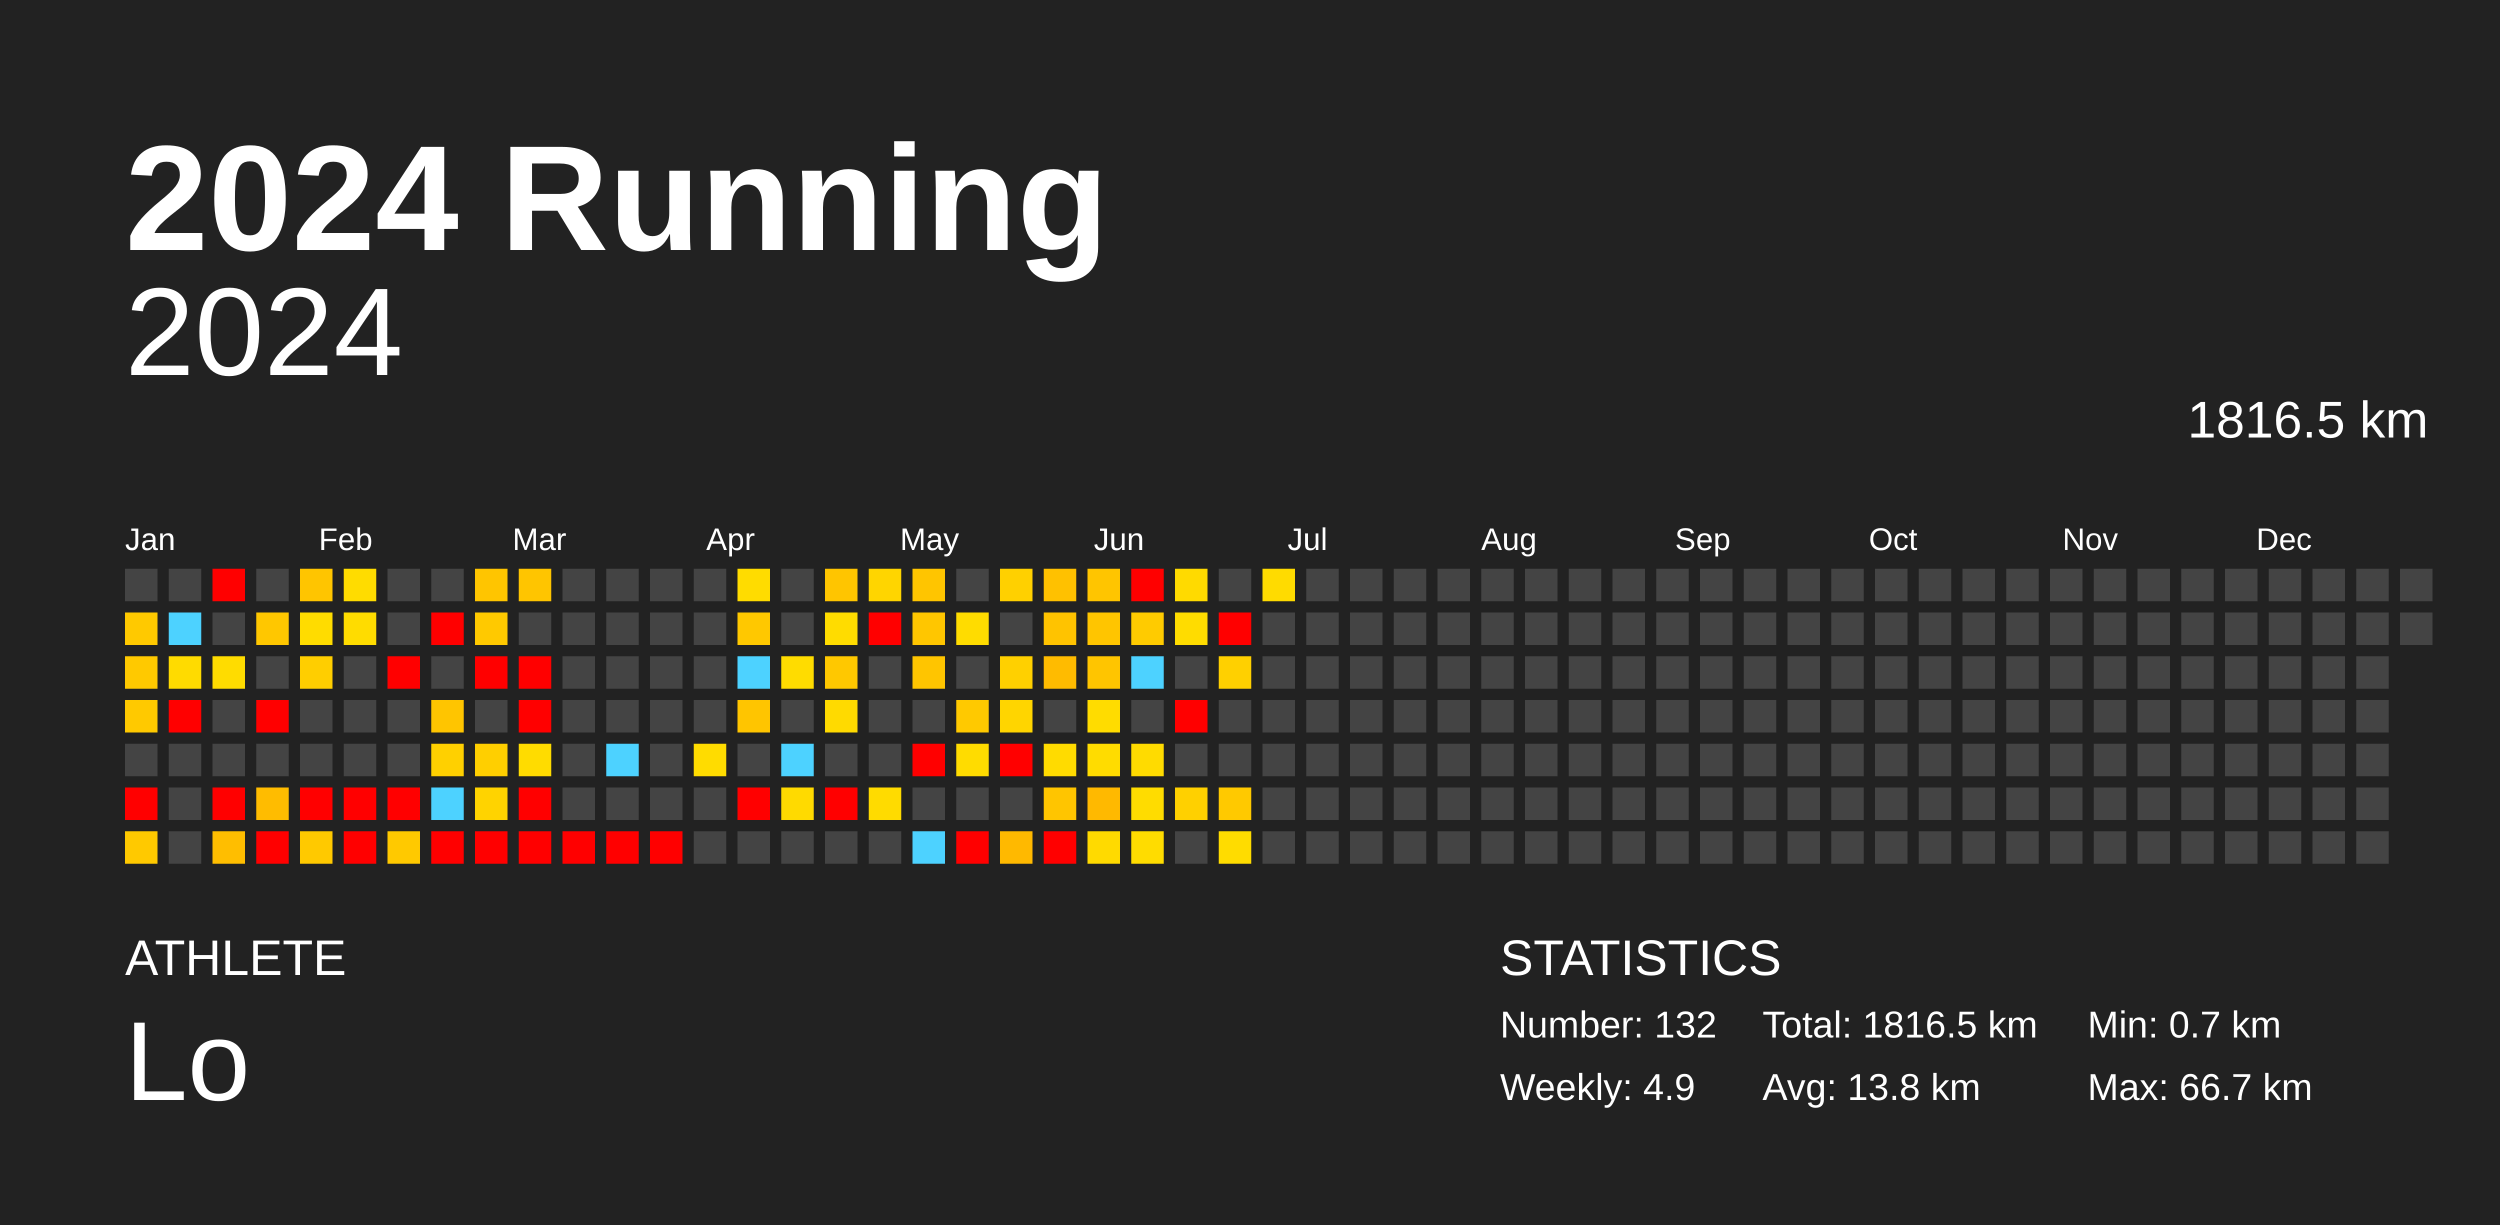
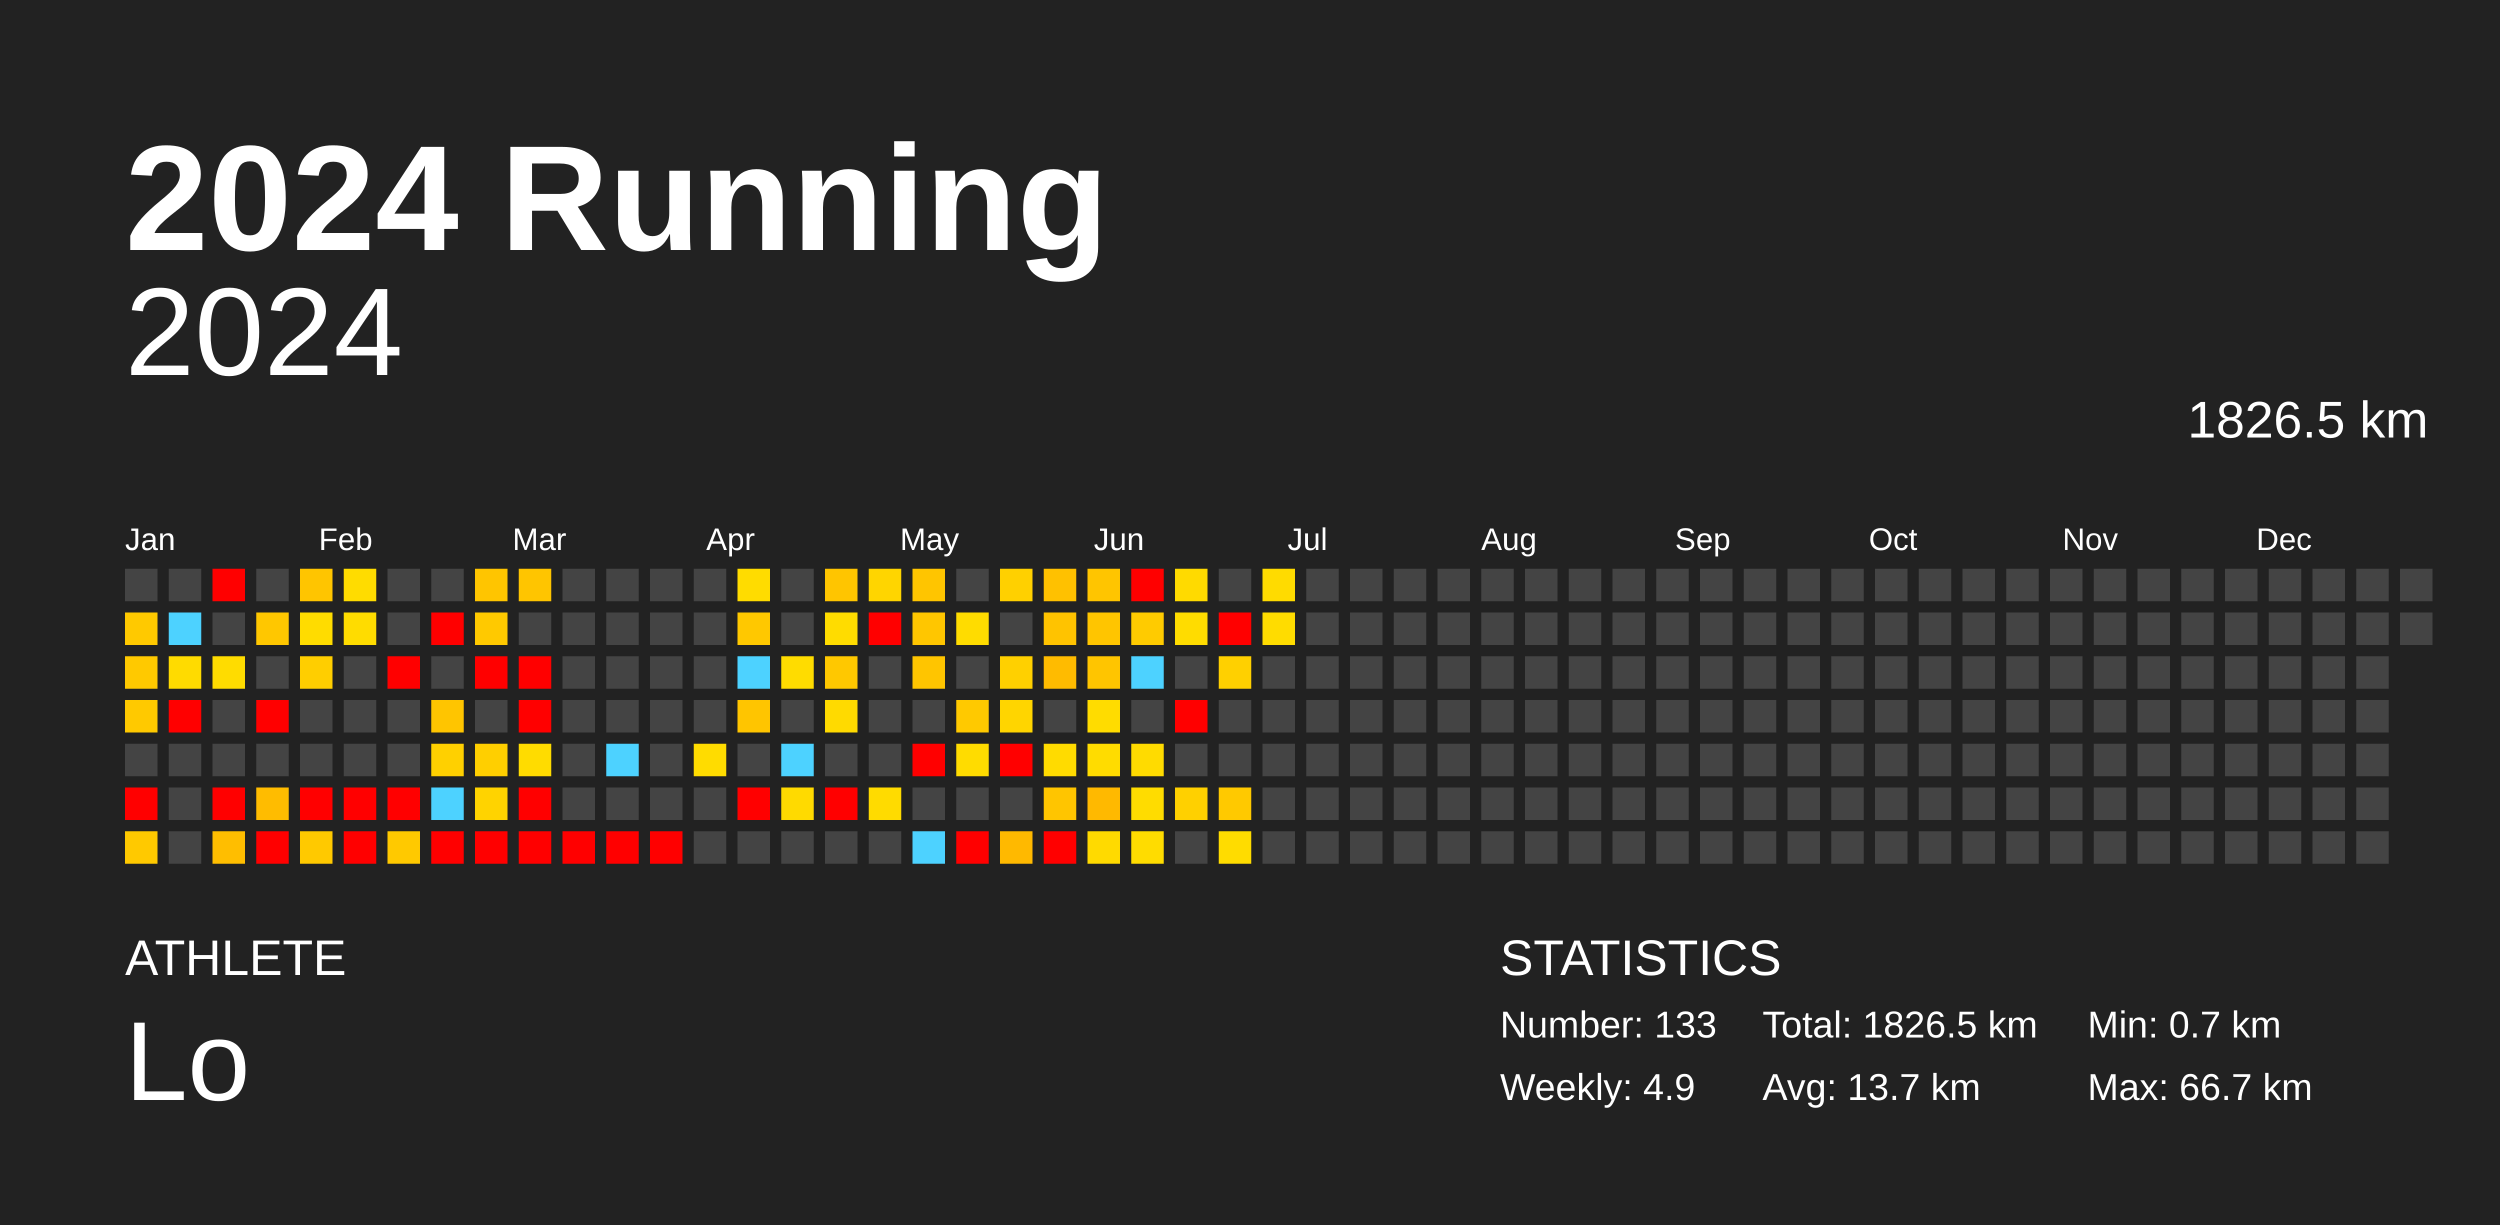
<svg xmlns="http://www.w3.org/2000/svg" baseProfile="full" height="98mm" version="1.1" viewBox="0,0,200,98" width="200mm">
  <defs />
  <rect fill="#222222" height="98" width="200" x="0" y="0" />
  <text fill="#FFFFFF" style="font-size:12px; font-family:Arial; font-weight:bold;" x="10" y="20">2024 Running</text>
  <text fill="#FFFFFF" style="font-size:4px; font-family:Arial" x="10" y="78">ATHLETE</text>
  <text fill="#FFFFFF" style="font-size:9px; font-family:Arial" x="10" y="88">Lo</text>
  <text fill="#FFFFFF" style="font-size:4px; font-family:Arial" x="120" y="78">STATISTICS</text>
-   <text fill="#FFFFFF" style="font-size:3px; font-family:Arial" x="120" y="83">Number: 132</text>
+   <text fill="#FFFFFF" style="font-size:3px; font-family:Arial" x="120" y="83">Number: 133</text>
  <text fill="#FFFFFF" style="font-size:3px; font-family:Arial" x="120" y="88">Weekly: 4.9</text>
-   <text fill="#FFFFFF" style="font-size:3px; font-family:Arial" x="141" y="83">Total: 1816.5 km</text>
-   <text fill="#FFFFFF" style="font-size:3px; font-family:Arial" x="141" y="88">Avg: 13.8 km</text>
+   <text fill="#FFFFFF" style="font-size:3px; font-family:Arial" x="141" y="83">Total: 1826.5 km</text>
+   <text fill="#FFFFFF" style="font-size:3px; font-family:Arial" x="141" y="88">Avg: 13.7 km</text>
  <text fill="#FFFFFF" style="font-size:3px; font-family:Arial" x="167" y="83">Min: 0.7 km</text>
  <text fill="#FFFFFF" style="font-size:3px; font-family:Arial" x="167" y="88">Max: 66.7 km</text>
  <text alignment-baseline="hanging" fill="#FFFFFF" style="font-size:10.0px; font-family:Arial;" x="10" y="30">2024</text>
-   <text alignment-baseline="hanging" fill="#FFFFFF" style="font-size:4.125px; font-family:Arial;" x="175" y="35">1816.5 km</text>
+   <text alignment-baseline="hanging" fill="#FFFFFF" style="font-size:4.125px; font-family:Arial;" x="175" y="35">1826.5 km</text>
  <text fill="#FFFFFF" style="font-size:2.5px; font-family:Arial" x="10.0" y="44">Jan</text>
  <text fill="#FFFFFF" style="font-size:2.5px; font-family:Arial" x="25.5" y="44">Feb</text>
  <text fill="#FFFFFF" style="font-size:2.5px; font-family:Arial" x="41.0" y="44">Mar</text>
  <text fill="#FFFFFF" style="font-size:2.5px; font-family:Arial" x="56.5" y="44">Apr</text>
  <text fill="#FFFFFF" style="font-size:2.5px; font-family:Arial" x="72.0" y="44">May</text>
  <text fill="#FFFFFF" style="font-size:2.5px; font-family:Arial" x="87.5" y="44">Jun</text>
  <text fill="#FFFFFF" style="font-size:2.5px; font-family:Arial" x="103.0" y="44">Jul</text>
  <text fill="#FFFFFF" style="font-size:2.5px; font-family:Arial" x="118.5" y="44">Aug</text>
  <text fill="#FFFFFF" style="font-size:2.5px; font-family:Arial" x="134.0" y="44">Sep</text>
  <text fill="#FFFFFF" style="font-size:2.5px; font-family:Arial" x="149.5" y="44">Oct</text>
  <text fill="#FFFFFF" style="font-size:2.5px; font-family:Arial" x="165.0" y="44">Nov</text>
  <text fill="#FFFFFF" style="font-size:2.5px; font-family:Arial" x="180.5" y="44">Dec</text>
  <rect fill="#444444" height="2.6" width="2.6" x="10.0" y="45.5" />
  <rect fill="#ffc900" height="2.6" width="2.6" x="10.0" y="49.0" />
  <rect fill="#ffc900" height="2.6" width="2.6" x="10.0" y="52.5" />
  <rect fill="#ffc900" height="2.6" width="2.6" x="10.0" y="56.0" />
  <rect fill="#444444" height="2.6" width="2.6" x="10.0" y="59.5" />
  <rect fill="red" height="2.6" width="2.6" x="10.0" y="63.0" />
  <rect fill="#ffc900" height="2.6" width="2.6" x="10.0" y="66.5" />
  <rect fill="#444444" height="2.6" width="2.6" x="13.5" y="45.5" />
  <rect fill="#4dd2ff" height="2.6" width="2.6" x="13.5" y="49.0" />
  <rect fill="#ffdb00" height="2.6" width="2.6" x="13.5" y="52.5" />
  <rect fill="red" height="2.6" width="2.6" x="13.5" y="56.0" />
  <rect fill="#444444" height="2.6" width="2.6" x="13.5" y="59.5" />
  <rect fill="#444444" height="2.6" width="2.6" x="13.5" y="63.0" />
  <rect fill="#444444" height="2.6" width="2.6" x="13.5" y="66.5" />
  <rect fill="red" height="2.6" width="2.6" x="17.0" y="45.5" />
  <rect fill="#444444" height="2.6" width="2.6" x="17.0" y="49.0" />
  <rect fill="#ffdc00" height="2.6" width="2.6" x="17.0" y="52.5" />
  <rect fill="#444444" height="2.6" width="2.6" x="17.0" y="56.0" />
  <rect fill="#444444" height="2.6" width="2.6" x="17.0" y="59.5" />
  <rect fill="red" height="2.6" width="2.6" x="17.0" y="63.0" />
  <rect fill="#ffbe00" height="2.6" width="2.6" x="17.0" y="66.5" />
  <rect fill="#444444" height="2.6" width="2.6" x="20.5" y="45.5" />
  <rect fill="#ffc700" height="2.6" width="2.6" x="20.5" y="49.0" />
  <rect fill="#444444" height="2.6" width="2.6" x="20.5" y="52.5" />
  <rect fill="red" height="2.6" width="2.6" x="20.5" y="56.0" />
  <rect fill="#444444" height="2.6" width="2.6" x="20.5" y="59.5" />
  <rect fill="#ffbc00" height="2.6" width="2.6" x="20.5" y="63.0" />
  <rect fill="red" height="2.6" width="2.6" x="20.5" y="66.5" />
  <rect fill="#ffc500" height="2.6" width="2.6" x="24.0" y="45.5" />
  <rect fill="#ffdc00" height="2.6" width="2.6" x="24.0" y="49.0" />
  <rect fill="#ffce00" height="2.6" width="2.6" x="24.0" y="52.5" />
  <rect fill="#444444" height="2.6" width="2.6" x="24.0" y="56.0" />
  <rect fill="#444444" height="2.6" width="2.6" x="24.0" y="59.5" />
  <rect fill="red" height="2.6" width="2.6" x="24.0" y="63.0" />
  <rect fill="#ffc900" height="2.6" width="2.6" x="24.0" y="66.5" />
  <rect fill="#ffdc00" height="2.6" width="2.6" x="27.5" y="45.5" />
  <rect fill="#ffdc00" height="2.6" width="2.6" x="27.5" y="49.0" />
  <rect fill="#444444" height="2.6" width="2.6" x="27.5" y="52.5" />
  <rect fill="#444444" height="2.6" width="2.6" x="27.5" y="56.0" />
  <rect fill="#444444" height="2.6" width="2.6" x="27.5" y="59.5" />
  <rect fill="red" height="2.6" width="2.6" x="27.5" y="63.0" />
  <rect fill="red" height="2.6" width="2.6" x="27.5" y="66.5" />
  <rect fill="#444444" height="2.6" width="2.6" x="31.0" y="45.5" />
  <rect fill="#444444" height="2.6" width="2.6" x="31.0" y="49.0" />
  <rect fill="red" height="2.6" width="2.6" x="31.0" y="52.5" />
  <rect fill="#444444" height="2.6" width="2.6" x="31.0" y="56.0" />
  <rect fill="#444444" height="2.6" width="2.6" x="31.0" y="59.5" />
  <rect fill="red" height="2.6" width="2.6" x="31.0" y="63.0" />
  <rect fill="#ffc900" height="2.6" width="2.6" x="31.0" y="66.5" />
  <rect fill="#444444" height="2.6" width="2.6" x="34.5" y="45.5" />
  <rect fill="red" height="2.6" width="2.6" x="34.5" y="49.0" />
  <rect fill="#444444" height="2.6" width="2.6" x="34.5" y="52.5" />
  <rect fill="#ffc500" height="2.6" width="2.6" x="34.5" y="56.0" />
  <rect fill="#ffd000" height="2.6" width="2.6" x="34.5" y="59.5" />
  <rect fill="#4dd2ff" height="2.6" width="2.6" x="34.5" y="63.0" />
  <rect fill="red" height="2.6" width="2.6" x="34.5" y="66.5" />
  <rect fill="#ffc500" height="2.6" width="2.6" x="38.0" y="45.5" />
  <rect fill="#ffc900" height="2.6" width="2.6" x="38.0" y="49.0" />
  <rect fill="red" height="2.6" width="2.6" x="38.0" y="52.5" />
  <rect fill="#444444" height="2.6" width="2.6" x="38.0" y="56.0" />
  <rect fill="#ffcf00" height="2.6" width="2.6" x="38.0" y="59.5" />
  <rect fill="#ffd300" height="2.6" width="2.6" x="38.0" y="63.0" />
  <rect fill="red" height="2.6" width="2.6" x="38.0" y="66.5" />
  <rect fill="#ffc500" height="2.6" width="2.6" x="41.5" y="45.5" />
  <rect fill="#444444" height="2.6" width="2.6" x="41.5" y="49.0" />
  <rect fill="red" height="2.6" width="2.6" x="41.5" y="52.5" />
  <rect fill="red" height="2.6" width="2.6" x="41.5" y="56.0" />
  <rect fill="#ffdc00" height="2.6" width="2.6" x="41.5" y="59.5" />
  <rect fill="red" height="2.6" width="2.6" x="41.5" y="63.0" />
  <rect fill="red" height="2.6" width="2.6" x="41.5" y="66.5" />
  <rect fill="#444444" height="2.6" width="2.6" x="45.0" y="45.5" />
  <rect fill="#444444" height="2.6" width="2.6" x="45.0" y="49.0" />
  <rect fill="#444444" height="2.6" width="2.6" x="45.0" y="52.5" />
  <rect fill="#444444" height="2.6" width="2.6" x="45.0" y="56.0" />
  <rect fill="#444444" height="2.6" width="2.6" x="45.0" y="59.5" />
  <rect fill="#444444" height="2.6" width="2.6" x="45.0" y="63.0" />
  <rect fill="red" height="2.6" width="2.6" x="45.0" y="66.5" />
  <rect fill="#444444" height="2.6" width="2.6" x="48.5" y="45.5" />
  <rect fill="#444444" height="2.6" width="2.6" x="48.5" y="49.0" />
  <rect fill="#444444" height="2.6" width="2.6" x="48.5" y="52.5" />
  <rect fill="#444444" height="2.6" width="2.6" x="48.5" y="56.0" />
  <rect fill="#4dd2ff" height="2.6" width="2.6" x="48.5" y="59.5" />
  <rect fill="#444444" height="2.6" width="2.6" x="48.5" y="63.0" />
  <rect fill="red" height="2.6" width="2.6" x="48.5" y="66.5" />
  <rect fill="#444444" height="2.6" width="2.6" x="52.0" y="45.5" />
  <rect fill="#444444" height="2.6" width="2.6" x="52.0" y="49.0" />
  <rect fill="#444444" height="2.6" width="2.6" x="52.0" y="52.5" />
  <rect fill="#444444" height="2.6" width="2.6" x="52.0" y="56.0" />
  <rect fill="#444444" height="2.6" width="2.6" x="52.0" y="59.5" />
  <rect fill="#444444" height="2.6" width="2.6" x="52.0" y="63.0" />
  <rect fill="red" height="2.6" width="2.6" x="52.0" y="66.5" />
  <rect fill="#444444" height="2.6" width="2.6" x="55.5" y="45.5" />
  <rect fill="#444444" height="2.6" width="2.6" x="55.5" y="49.0" />
  <rect fill="#444444" height="2.6" width="2.6" x="55.5" y="52.5" />
  <rect fill="#444444" height="2.6" width="2.6" x="55.5" y="56.0" />
  <rect fill="#ffdc00" height="2.6" width="2.6" x="55.5" y="59.5" />
  <rect fill="#444444" height="2.6" width="2.6" x="55.5" y="63.0" />
  <rect fill="#444444" height="2.6" width="2.6" x="55.5" y="66.5" />
  <rect fill="#ffdc00" height="2.6" width="2.6" x="59.0" y="45.5" />
  <rect fill="#ffc800" height="2.6" width="2.6" x="59.0" y="49.0" />
  <rect fill="#4dd2ff" height="2.6" width="2.6" x="59.0" y="52.5" />
  <rect fill="#ffc500" height="2.6" width="2.6" x="59.0" y="56.0" />
  <rect fill="#444444" height="2.6" width="2.6" x="59.0" y="59.5" />
  <rect fill="red" height="2.6" width="2.6" x="59.0" y="63.0" />
  <rect fill="#444444" height="2.6" width="2.6" x="59.0" y="66.5" />
  <rect fill="#444444" height="2.6" width="2.6" x="62.5" y="45.5" />
  <rect fill="#444444" height="2.6" width="2.6" x="62.5" y="49.0" />
  <rect fill="#ffdc00" height="2.6" width="2.6" x="62.5" y="52.5" />
  <rect fill="#444444" height="2.6" width="2.6" x="62.5" y="56.0" />
  <rect fill="#4dd2ff" height="2.6" width="2.6" x="62.5" y="59.5" />
  <rect fill="#ffda00" height="2.6" width="2.6" x="62.5" y="63.0" />
  <rect fill="#444444" height="2.6" width="2.6" x="62.5" y="66.5" />
  <rect fill="#ffc500" height="2.6" width="2.6" x="66.0" y="45.5" />
  <rect fill="#ffdc00" height="2.6" width="2.6" x="66.0" y="49.0" />
  <rect fill="#ffc800" height="2.6" width="2.6" x="66.0" y="52.5" />
  <rect fill="#ffda00" height="2.6" width="2.6" x="66.0" y="56.0" />
  <rect fill="#444444" height="2.6" width="2.6" x="66.0" y="59.5" />
  <rect fill="red" height="2.6" width="2.6" x="66.0" y="63.0" />
  <rect fill="#444444" height="2.6" width="2.6" x="66.0" y="66.5" />
  <rect fill="#ffd500" height="2.6" width="2.6" x="69.5" y="45.5" />
  <rect fill="red" height="2.6" width="2.6" x="69.5" y="49.0" />
  <rect fill="#444444" height="2.6" width="2.6" x="69.5" y="52.5" />
  <rect fill="#444444" height="2.6" width="2.6" x="69.5" y="56.0" />
  <rect fill="#444444" height="2.6" width="2.6" x="69.5" y="59.5" />
  <rect fill="#ffdb00" height="2.6" width="2.6" x="69.5" y="63.0" />
  <rect fill="#444444" height="2.6" width="2.6" x="69.5" y="66.5" />
  <rect fill="#ffc500" height="2.6" width="2.6" x="73.0" y="45.5" />
  <rect fill="#ffc600" height="2.6" width="2.6" x="73.0" y="49.0" />
  <rect fill="#ffc500" height="2.6" width="2.6" x="73.0" y="52.5" />
  <rect fill="#444444" height="2.6" width="2.6" x="73.0" y="56.0" />
  <rect fill="red" height="2.6" width="2.6" x="73.0" y="59.5" />
  <rect fill="#444444" height="2.6" width="2.6" x="73.0" y="63.0" />
  <rect fill="#4dd2ff" height="2.6" width="2.6" x="73.0" y="66.5" />
  <rect fill="#444444" height="2.6" width="2.6" x="76.5" y="45.5" />
  <rect fill="#ffdc00" height="2.6" width="2.6" x="76.5" y="49.0" />
  <rect fill="#444444" height="2.6" width="2.6" x="76.5" y="52.5" />
  <rect fill="#ffc900" height="2.6" width="2.6" x="76.5" y="56.0" />
  <rect fill="#ffdc00" height="2.6" width="2.6" x="76.5" y="59.5" />
  <rect fill="#444444" height="2.6" width="2.6" x="76.5" y="63.0" />
  <rect fill="red" height="2.6" width="2.6" x="76.5" y="66.5" />
  <rect fill="#ffd000" height="2.6" width="2.6" x="80.0" y="45.5" />
  <rect fill="#444444" height="2.6" width="2.6" x="80.0" y="49.0" />
  <rect fill="#ffd000" height="2.6" width="2.6" x="80.0" y="52.5" />
  <rect fill="#ffd500" height="2.6" width="2.6" x="80.0" y="56.0" />
  <rect fill="red" height="2.6" width="2.6" x="80.0" y="59.5" />
  <rect fill="#444444" height="2.6" width="2.6" x="80.0" y="63.0" />
  <rect fill="#ffb900" height="2.6" width="2.6" x="80.0" y="66.5" />
  <rect fill="#ffc100" height="2.6" width="2.6" x="83.5" y="45.5" />
  <rect fill="#ffc300" height="2.6" width="2.6" x="83.5" y="49.0" />
  <rect fill="#ffbb00" height="2.6" width="2.6" x="83.5" y="52.5" />
  <rect fill="#444444" height="2.6" width="2.6" x="83.5" y="56.0" />
  <rect fill="#ffdb00" height="2.6" width="2.6" x="83.5" y="59.5" />
  <rect fill="#ffc500" height="2.6" width="2.6" x="83.5" y="63.0" />
  <rect fill="red" height="2.6" width="2.6" x="83.5" y="66.5" />
  <rect fill="#ffc500" height="2.6" width="2.6" x="87.0" y="45.5" />
  <rect fill="#ffc500" height="2.6" width="2.6" x="87.0" y="49.0" />
  <rect fill="#ffc500" height="2.6" width="2.6" x="87.0" y="52.5" />
  <rect fill="#ffdc00" height="2.6" width="2.6" x="87.0" y="56.0" />
  <rect fill="#ffdc00" height="2.6" width="2.6" x="87.0" y="59.5" />
  <rect fill="#ffb900" height="2.6" width="2.6" x="87.0" y="63.0" />
  <rect fill="#ffda00" height="2.6" width="2.6" x="87.0" y="66.5" />
  <rect fill="red" height="2.6" width="2.6" x="90.5" y="45.5" />
  <rect fill="#ffcb00" height="2.6" width="2.6" x="90.5" y="49.0" />
  <rect fill="#4dd2ff" height="2.6" width="2.6" x="90.5" y="52.5" />
  <rect fill="#444444" height="2.6" width="2.6" x="90.5" y="56.0" />
  <rect fill="#ffdb00" height="2.6" width="2.6" x="90.5" y="59.5" />
  <rect fill="#ffdc00" height="2.6" width="2.6" x="90.5" y="63.0" />
  <rect fill="#ffdc00" height="2.6" width="2.6" x="90.5" y="66.5" />
  <rect fill="#ffda00" height="2.6" width="2.6" x="94.0" y="45.5" />
  <rect fill="#ffdc00" height="2.6" width="2.6" x="94.0" y="49.0" />
  <rect fill="#444444" height="2.6" width="2.6" x="94.0" y="52.5" />
  <rect fill="red" height="2.6" width="2.6" x="94.0" y="56.0" />
  <rect fill="#444444" height="2.6" width="2.6" x="94.0" y="59.5" />
  <rect fill="#ffd000" height="2.6" width="2.6" x="94.0" y="63.0" />
  <rect fill="#444444" height="2.6" width="2.6" x="94.0" y="66.5" />
  <rect fill="#444444" height="2.6" width="2.6" x="97.5" y="45.5" />
  <rect fill="red" height="2.6" width="2.6" x="97.5" y="49.0" />
  <rect fill="#ffd000" height="2.6" width="2.6" x="97.5" y="52.5" />
  <rect fill="#444444" height="2.6" width="2.6" x="97.5" y="56.0" />
  <rect fill="#444444" height="2.6" width="2.6" x="97.5" y="59.5" />
  <rect fill="#ffc900" height="2.6" width="2.6" x="97.5" y="63.0" />
  <rect fill="#ffdc00" height="2.6" width="2.6" x="97.5" y="66.5" />
  <rect fill="#ffdb00" height="2.6" width="2.6" x="101.0" y="45.5" />
-   <rect fill="#444444" height="2.6" width="2.6" x="101.0" y="49.0" />
+   <rect fill="#ffdc00" height="2.6" width="2.6" x="101.0" y="49.0" />
  <rect fill="#444444" height="2.6" width="2.6" x="101.0" y="52.5" />
  <rect fill="#444444" height="2.6" width="2.6" x="101.0" y="56.0" />
  <rect fill="#444444" height="2.6" width="2.6" x="101.0" y="59.5" />
  <rect fill="#444444" height="2.6" width="2.6" x="101.0" y="63.0" />
  <rect fill="#444444" height="2.6" width="2.6" x="101.0" y="66.5" />
  <rect fill="#444444" height="2.6" width="2.6" x="104.5" y="45.5" />
  <rect fill="#444444" height="2.6" width="2.6" x="104.5" y="49.0" />
  <rect fill="#444444" height="2.6" width="2.6" x="104.5" y="52.5" />
  <rect fill="#444444" height="2.6" width="2.6" x="104.5" y="56.0" />
  <rect fill="#444444" height="2.6" width="2.6" x="104.5" y="59.5" />
  <rect fill="#444444" height="2.6" width="2.6" x="104.5" y="63.0" />
  <rect fill="#444444" height="2.6" width="2.6" x="104.5" y="66.5" />
  <rect fill="#444444" height="2.6" width="2.6" x="108.0" y="45.5" />
  <rect fill="#444444" height="2.6" width="2.6" x="108.0" y="49.0" />
  <rect fill="#444444" height="2.6" width="2.6" x="108.0" y="52.5" />
  <rect fill="#444444" height="2.6" width="2.6" x="108.0" y="56.0" />
  <rect fill="#444444" height="2.6" width="2.6" x="108.0" y="59.5" />
  <rect fill="#444444" height="2.6" width="2.6" x="108.0" y="63.0" />
  <rect fill="#444444" height="2.6" width="2.6" x="108.0" y="66.5" />
  <rect fill="#444444" height="2.6" width="2.6" x="111.5" y="45.5" />
  <rect fill="#444444" height="2.6" width="2.6" x="111.5" y="49.0" />
  <rect fill="#444444" height="2.6" width="2.6" x="111.5" y="52.5" />
  <rect fill="#444444" height="2.6" width="2.6" x="111.5" y="56.0" />
  <rect fill="#444444" height="2.6" width="2.6" x="111.5" y="59.5" />
  <rect fill="#444444" height="2.6" width="2.6" x="111.5" y="63.0" />
  <rect fill="#444444" height="2.6" width="2.6" x="111.5" y="66.5" />
  <rect fill="#444444" height="2.6" width="2.6" x="115.0" y="45.5" />
  <rect fill="#444444" height="2.6" width="2.6" x="115.0" y="49.0" />
  <rect fill="#444444" height="2.6" width="2.6" x="115.0" y="52.5" />
  <rect fill="#444444" height="2.6" width="2.6" x="115.0" y="56.0" />
  <rect fill="#444444" height="2.6" width="2.6" x="115.0" y="59.5" />
  <rect fill="#444444" height="2.6" width="2.6" x="115.0" y="63.0" />
  <rect fill="#444444" height="2.6" width="2.6" x="115.0" y="66.5" />
  <rect fill="#444444" height="2.6" width="2.6" x="118.5" y="45.5" />
  <rect fill="#444444" height="2.6" width="2.6" x="118.5" y="49.0" />
  <rect fill="#444444" height="2.6" width="2.6" x="118.5" y="52.5" />
  <rect fill="#444444" height="2.6" width="2.6" x="118.5" y="56.0" />
  <rect fill="#444444" height="2.6" width="2.6" x="118.5" y="59.5" />
  <rect fill="#444444" height="2.6" width="2.6" x="118.5" y="63.0" />
  <rect fill="#444444" height="2.6" width="2.6" x="118.5" y="66.5" />
  <rect fill="#444444" height="2.6" width="2.6" x="122.0" y="45.5" />
  <rect fill="#444444" height="2.6" width="2.6" x="122.0" y="49.0" />
  <rect fill="#444444" height="2.6" width="2.6" x="122.0" y="52.5" />
  <rect fill="#444444" height="2.6" width="2.6" x="122.0" y="56.0" />
  <rect fill="#444444" height="2.6" width="2.6" x="122.0" y="59.5" />
  <rect fill="#444444" height="2.6" width="2.6" x="122.0" y="63.0" />
  <rect fill="#444444" height="2.6" width="2.6" x="122.0" y="66.5" />
  <rect fill="#444444" height="2.6" width="2.6" x="125.5" y="45.5" />
  <rect fill="#444444" height="2.6" width="2.6" x="125.5" y="49.0" />
  <rect fill="#444444" height="2.6" width="2.6" x="125.5" y="52.5" />
  <rect fill="#444444" height="2.6" width="2.6" x="125.5" y="56.0" />
  <rect fill="#444444" height="2.6" width="2.6" x="125.5" y="59.5" />
  <rect fill="#444444" height="2.6" width="2.6" x="125.5" y="63.0" />
  <rect fill="#444444" height="2.6" width="2.6" x="125.5" y="66.5" />
  <rect fill="#444444" height="2.6" width="2.6" x="129.0" y="45.5" />
  <rect fill="#444444" height="2.6" width="2.6" x="129.0" y="49.0" />
  <rect fill="#444444" height="2.6" width="2.6" x="129.0" y="52.5" />
  <rect fill="#444444" height="2.6" width="2.6" x="129.0" y="56.0" />
  <rect fill="#444444" height="2.6" width="2.6" x="129.0" y="59.5" />
  <rect fill="#444444" height="2.6" width="2.6" x="129.0" y="63.0" />
  <rect fill="#444444" height="2.6" width="2.6" x="129.0" y="66.5" />
  <rect fill="#444444" height="2.6" width="2.6" x="132.5" y="45.5" />
  <rect fill="#444444" height="2.6" width="2.6" x="132.5" y="49.0" />
  <rect fill="#444444" height="2.6" width="2.6" x="132.5" y="52.5" />
  <rect fill="#444444" height="2.6" width="2.6" x="132.5" y="56.0" />
  <rect fill="#444444" height="2.6" width="2.6" x="132.5" y="59.5" />
  <rect fill="#444444" height="2.6" width="2.6" x="132.5" y="63.0" />
  <rect fill="#444444" height="2.6" width="2.6" x="132.5" y="66.5" />
  <rect fill="#444444" height="2.6" width="2.6" x="136.0" y="45.5" />
  <rect fill="#444444" height="2.6" width="2.6" x="136.0" y="49.0" />
  <rect fill="#444444" height="2.6" width="2.6" x="136.0" y="52.5" />
  <rect fill="#444444" height="2.6" width="2.6" x="136.0" y="56.0" />
  <rect fill="#444444" height="2.6" width="2.6" x="136.0" y="59.5" />
  <rect fill="#444444" height="2.6" width="2.6" x="136.0" y="63.0" />
  <rect fill="#444444" height="2.6" width="2.6" x="136.0" y="66.5" />
  <rect fill="#444444" height="2.6" width="2.6" x="139.5" y="45.5" />
  <rect fill="#444444" height="2.6" width="2.6" x="139.5" y="49.0" />
  <rect fill="#444444" height="2.6" width="2.6" x="139.5" y="52.5" />
  <rect fill="#444444" height="2.6" width="2.6" x="139.5" y="56.0" />
  <rect fill="#444444" height="2.6" width="2.6" x="139.5" y="59.5" />
  <rect fill="#444444" height="2.6" width="2.6" x="139.5" y="63.0" />
  <rect fill="#444444" height="2.6" width="2.6" x="139.5" y="66.5" />
  <rect fill="#444444" height="2.6" width="2.6" x="143.0" y="45.5" />
  <rect fill="#444444" height="2.6" width="2.6" x="143.0" y="49.0" />
  <rect fill="#444444" height="2.6" width="2.6" x="143.0" y="52.5" />
  <rect fill="#444444" height="2.6" width="2.6" x="143.0" y="56.0" />
  <rect fill="#444444" height="2.6" width="2.6" x="143.0" y="59.5" />
  <rect fill="#444444" height="2.6" width="2.6" x="143.0" y="63.0" />
  <rect fill="#444444" height="2.6" width="2.6" x="143.0" y="66.5" />
  <rect fill="#444444" height="2.6" width="2.6" x="146.5" y="45.5" />
  <rect fill="#444444" height="2.6" width="2.6" x="146.5" y="49.0" />
  <rect fill="#444444" height="2.6" width="2.6" x="146.5" y="52.5" />
  <rect fill="#444444" height="2.6" width="2.6" x="146.5" y="56.0" />
  <rect fill="#444444" height="2.6" width="2.6" x="146.5" y="59.5" />
  <rect fill="#444444" height="2.6" width="2.6" x="146.5" y="63.0" />
  <rect fill="#444444" height="2.6" width="2.6" x="146.5" y="66.5" />
  <rect fill="#444444" height="2.6" width="2.6" x="150.0" y="45.5" />
  <rect fill="#444444" height="2.6" width="2.6" x="150.0" y="49.0" />
  <rect fill="#444444" height="2.6" width="2.6" x="150.0" y="52.5" />
  <rect fill="#444444" height="2.6" width="2.6" x="150.0" y="56.0" />
  <rect fill="#444444" height="2.6" width="2.6" x="150.0" y="59.5" />
  <rect fill="#444444" height="2.6" width="2.6" x="150.0" y="63.0" />
  <rect fill="#444444" height="2.6" width="2.6" x="150.0" y="66.5" />
  <rect fill="#444444" height="2.6" width="2.6" x="153.5" y="45.5" />
  <rect fill="#444444" height="2.6" width="2.6" x="153.5" y="49.0" />
  <rect fill="#444444" height="2.6" width="2.6" x="153.5" y="52.5" />
  <rect fill="#444444" height="2.6" width="2.6" x="153.5" y="56.0" />
  <rect fill="#444444" height="2.6" width="2.6" x="153.5" y="59.5" />
  <rect fill="#444444" height="2.6" width="2.6" x="153.5" y="63.0" />
  <rect fill="#444444" height="2.6" width="2.6" x="153.5" y="66.5" />
  <rect fill="#444444" height="2.6" width="2.6" x="157.0" y="45.5" />
  <rect fill="#444444" height="2.6" width="2.6" x="157.0" y="49.0" />
  <rect fill="#444444" height="2.6" width="2.6" x="157.0" y="52.5" />
  <rect fill="#444444" height="2.6" width="2.6" x="157.0" y="56.0" />
  <rect fill="#444444" height="2.6" width="2.6" x="157.0" y="59.5" />
  <rect fill="#444444" height="2.6" width="2.6" x="157.0" y="63.0" />
  <rect fill="#444444" height="2.6" width="2.6" x="157.0" y="66.5" />
  <rect fill="#444444" height="2.6" width="2.6" x="160.5" y="45.5" />
  <rect fill="#444444" height="2.6" width="2.6" x="160.5" y="49.0" />
  <rect fill="#444444" height="2.6" width="2.6" x="160.5" y="52.5" />
  <rect fill="#444444" height="2.6" width="2.6" x="160.5" y="56.0" />
  <rect fill="#444444" height="2.6" width="2.6" x="160.5" y="59.5" />
  <rect fill="#444444" height="2.6" width="2.6" x="160.5" y="63.0" />
  <rect fill="#444444" height="2.6" width="2.6" x="160.5" y="66.5" />
  <rect fill="#444444" height="2.6" width="2.6" x="164.0" y="45.5" />
  <rect fill="#444444" height="2.6" width="2.6" x="164.0" y="49.0" />
  <rect fill="#444444" height="2.6" width="2.6" x="164.0" y="52.5" />
  <rect fill="#444444" height="2.6" width="2.6" x="164.0" y="56.0" />
  <rect fill="#444444" height="2.6" width="2.6" x="164.0" y="59.5" />
  <rect fill="#444444" height="2.6" width="2.6" x="164.0" y="63.0" />
  <rect fill="#444444" height="2.6" width="2.6" x="164.0" y="66.5" />
  <rect fill="#444444" height="2.6" width="2.6" x="167.5" y="45.5" />
  <rect fill="#444444" height="2.6" width="2.6" x="167.5" y="49.0" />
  <rect fill="#444444" height="2.6" width="2.6" x="167.5" y="52.5" />
  <rect fill="#444444" height="2.6" width="2.6" x="167.5" y="56.0" />
  <rect fill="#444444" height="2.6" width="2.6" x="167.5" y="59.5" />
  <rect fill="#444444" height="2.6" width="2.6" x="167.5" y="63.0" />
  <rect fill="#444444" height="2.6" width="2.6" x="167.5" y="66.5" />
  <rect fill="#444444" height="2.6" width="2.6" x="171.0" y="45.5" />
  <rect fill="#444444" height="2.6" width="2.6" x="171.0" y="49.0" />
  <rect fill="#444444" height="2.6" width="2.6" x="171.0" y="52.5" />
  <rect fill="#444444" height="2.6" width="2.6" x="171.0" y="56.0" />
  <rect fill="#444444" height="2.6" width="2.6" x="171.0" y="59.5" />
  <rect fill="#444444" height="2.6" width="2.6" x="171.0" y="63.0" />
  <rect fill="#444444" height="2.6" width="2.6" x="171.0" y="66.5" />
  <rect fill="#444444" height="2.6" width="2.6" x="174.5" y="45.5" />
  <rect fill="#444444" height="2.6" width="2.6" x="174.5" y="49.0" />
  <rect fill="#444444" height="2.6" width="2.6" x="174.5" y="52.5" />
  <rect fill="#444444" height="2.6" width="2.6" x="174.5" y="56.0" />
  <rect fill="#444444" height="2.6" width="2.6" x="174.5" y="59.5" />
  <rect fill="#444444" height="2.6" width="2.6" x="174.5" y="63.0" />
  <rect fill="#444444" height="2.6" width="2.6" x="174.5" y="66.5" />
  <rect fill="#444444" height="2.6" width="2.6" x="178.0" y="45.5" />
  <rect fill="#444444" height="2.6" width="2.6" x="178.0" y="49.0" />
  <rect fill="#444444" height="2.6" width="2.6" x="178.0" y="52.5" />
  <rect fill="#444444" height="2.6" width="2.6" x="178.0" y="56.0" />
  <rect fill="#444444" height="2.6" width="2.6" x="178.0" y="59.5" />
  <rect fill="#444444" height="2.6" width="2.6" x="178.0" y="63.0" />
  <rect fill="#444444" height="2.6" width="2.6" x="178.0" y="66.5" />
  <rect fill="#444444" height="2.6" width="2.6" x="181.5" y="45.5" />
  <rect fill="#444444" height="2.6" width="2.6" x="181.5" y="49.0" />
  <rect fill="#444444" height="2.6" width="2.6" x="181.5" y="52.5" />
  <rect fill="#444444" height="2.6" width="2.6" x="181.5" y="56.0" />
  <rect fill="#444444" height="2.6" width="2.6" x="181.5" y="59.5" />
  <rect fill="#444444" height="2.6" width="2.6" x="181.5" y="63.0" />
  <rect fill="#444444" height="2.6" width="2.6" x="181.5" y="66.5" />
  <rect fill="#444444" height="2.6" width="2.6" x="185.0" y="45.5" />
  <rect fill="#444444" height="2.6" width="2.6" x="185.0" y="49.0" />
  <rect fill="#444444" height="2.6" width="2.6" x="185.0" y="52.5" />
  <rect fill="#444444" height="2.6" width="2.6" x="185.0" y="56.0" />
  <rect fill="#444444" height="2.6" width="2.6" x="185.0" y="59.5" />
  <rect fill="#444444" height="2.6" width="2.6" x="185.0" y="63.0" />
  <rect fill="#444444" height="2.6" width="2.6" x="185.0" y="66.5" />
  <rect fill="#444444" height="2.6" width="2.6" x="188.5" y="45.5" />
  <rect fill="#444444" height="2.6" width="2.6" x="188.5" y="49.0" />
  <rect fill="#444444" height="2.6" width="2.6" x="188.5" y="52.5" />
  <rect fill="#444444" height="2.6" width="2.6" x="188.5" y="56.0" />
  <rect fill="#444444" height="2.6" width="2.6" x="188.5" y="59.5" />
  <rect fill="#444444" height="2.6" width="2.6" x="188.5" y="63.0" />
  <rect fill="#444444" height="2.6" width="2.6" x="188.5" y="66.5" />
  <rect fill="#444444" height="2.6" width="2.6" x="192.0" y="45.5" />
  <rect fill="#444444" height="2.6" width="2.6" x="192.0" y="49.0" />
</svg>
